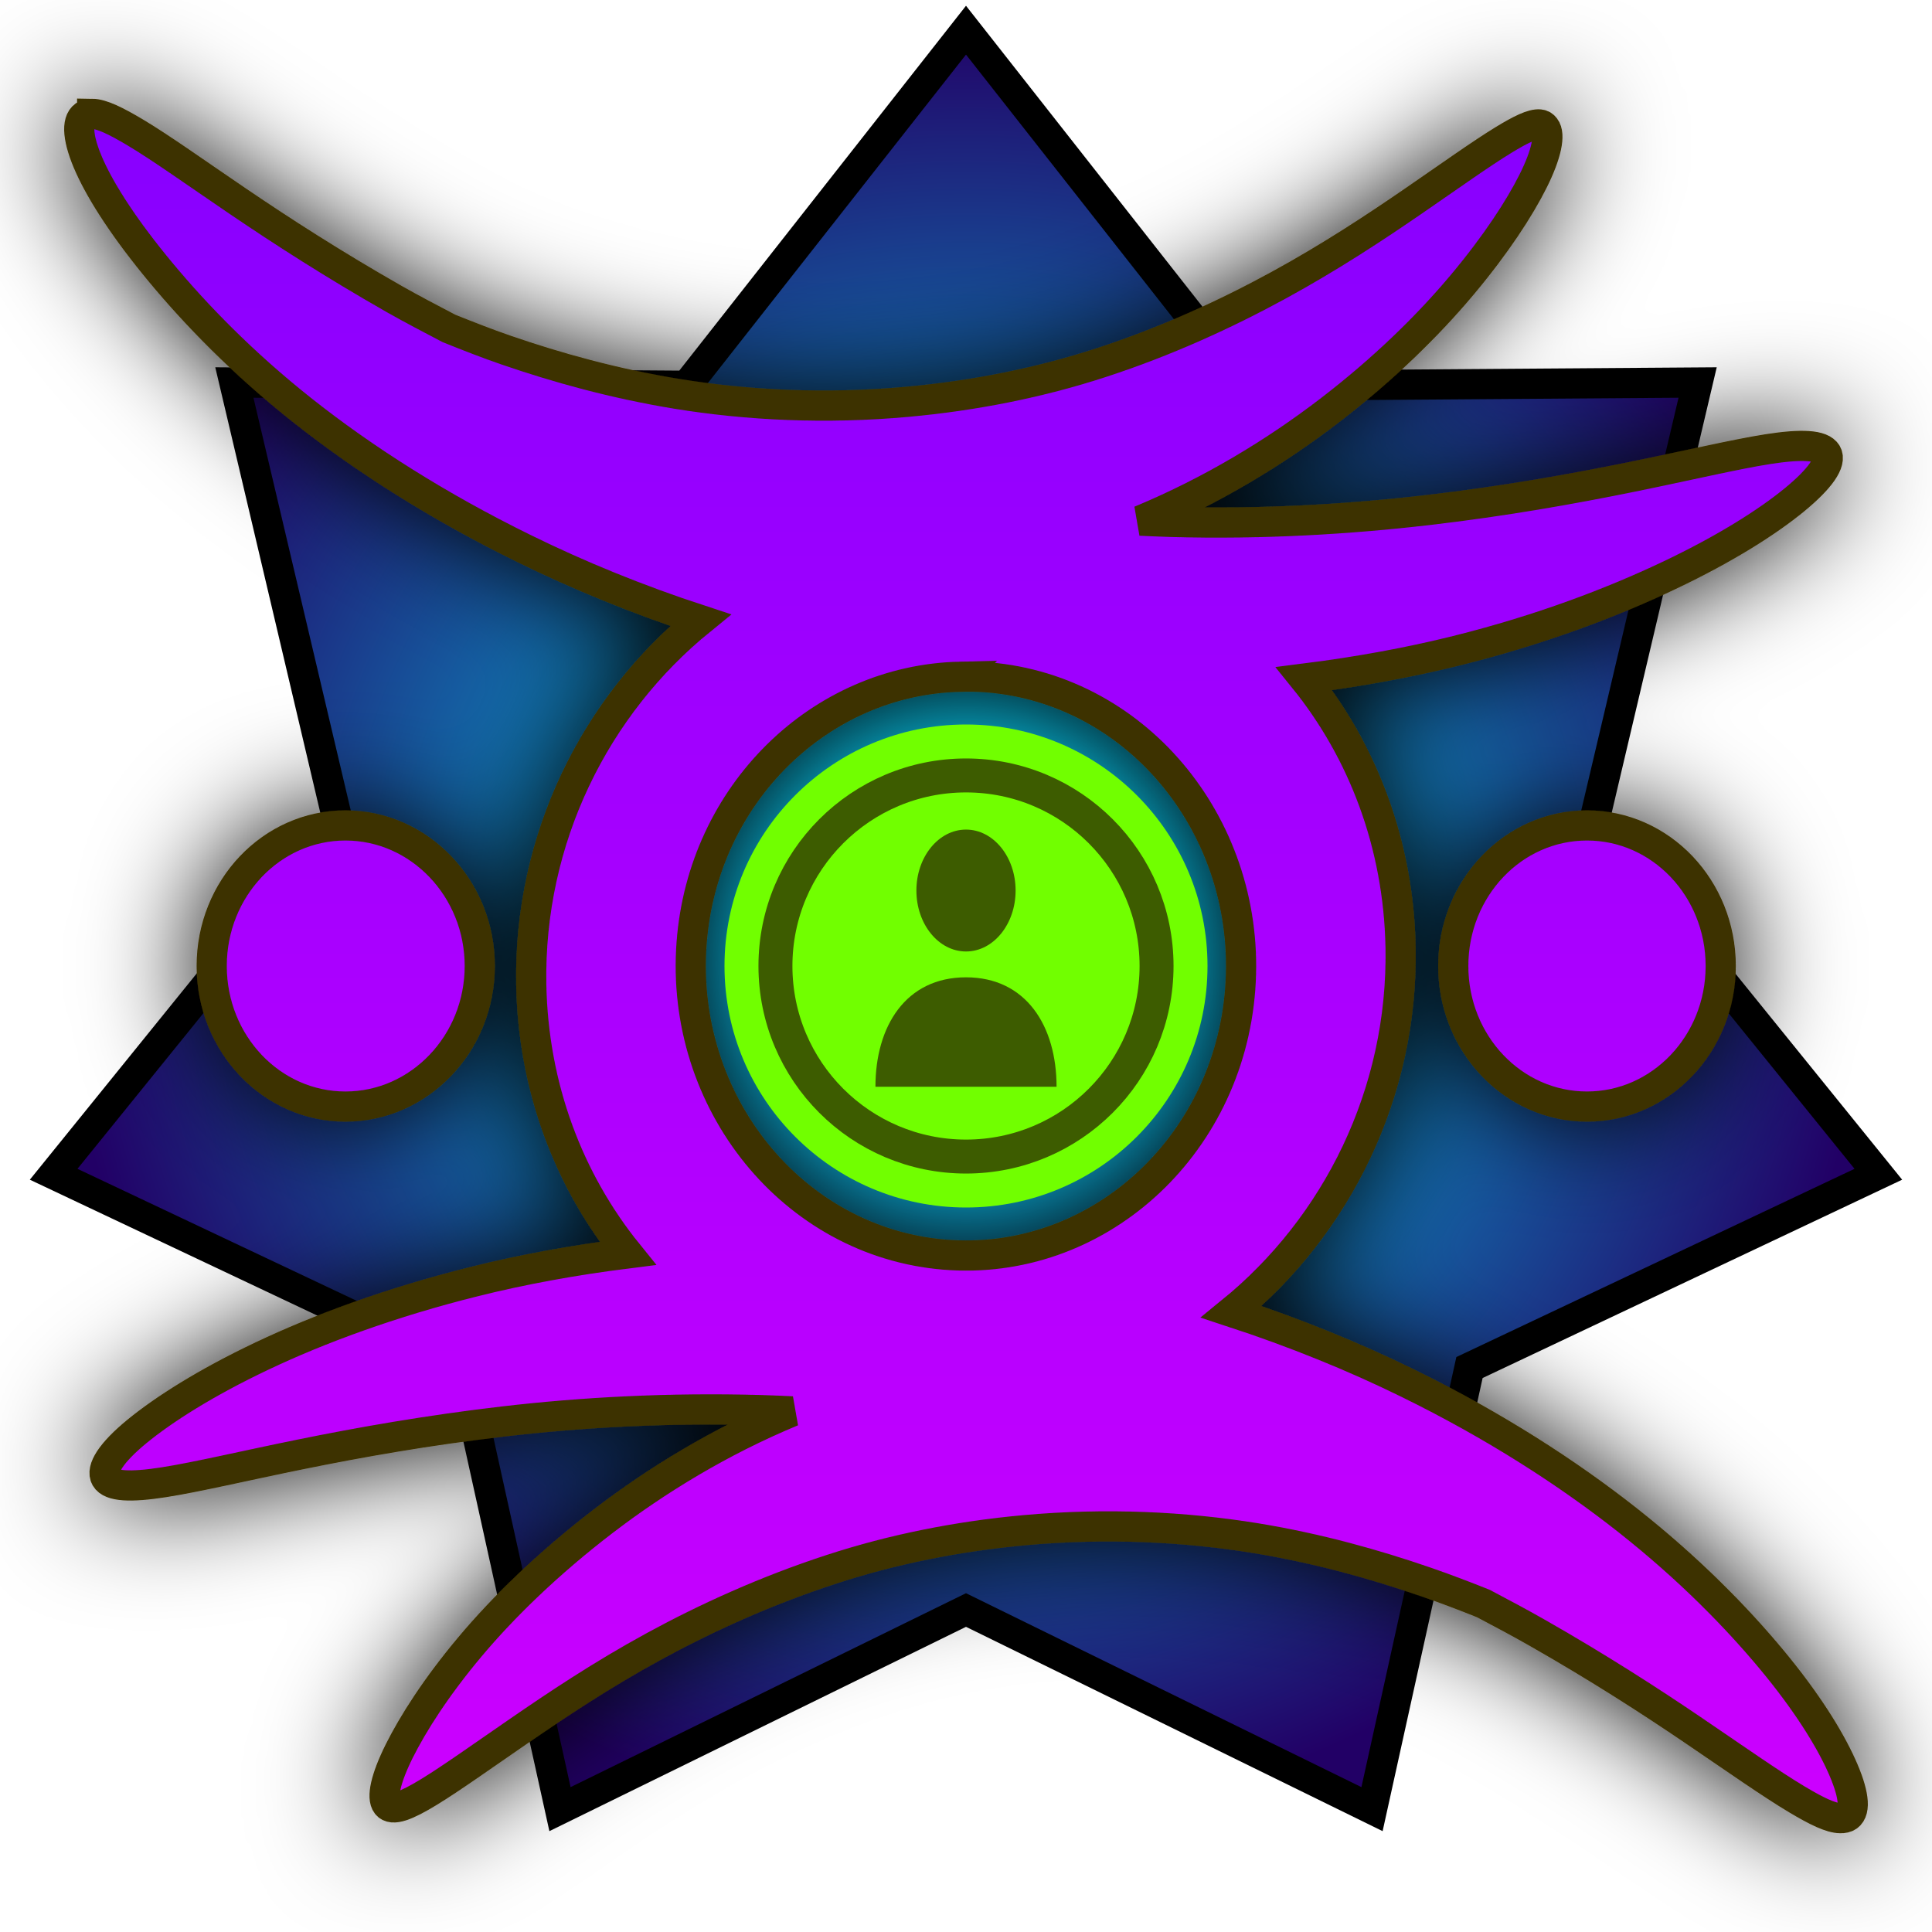
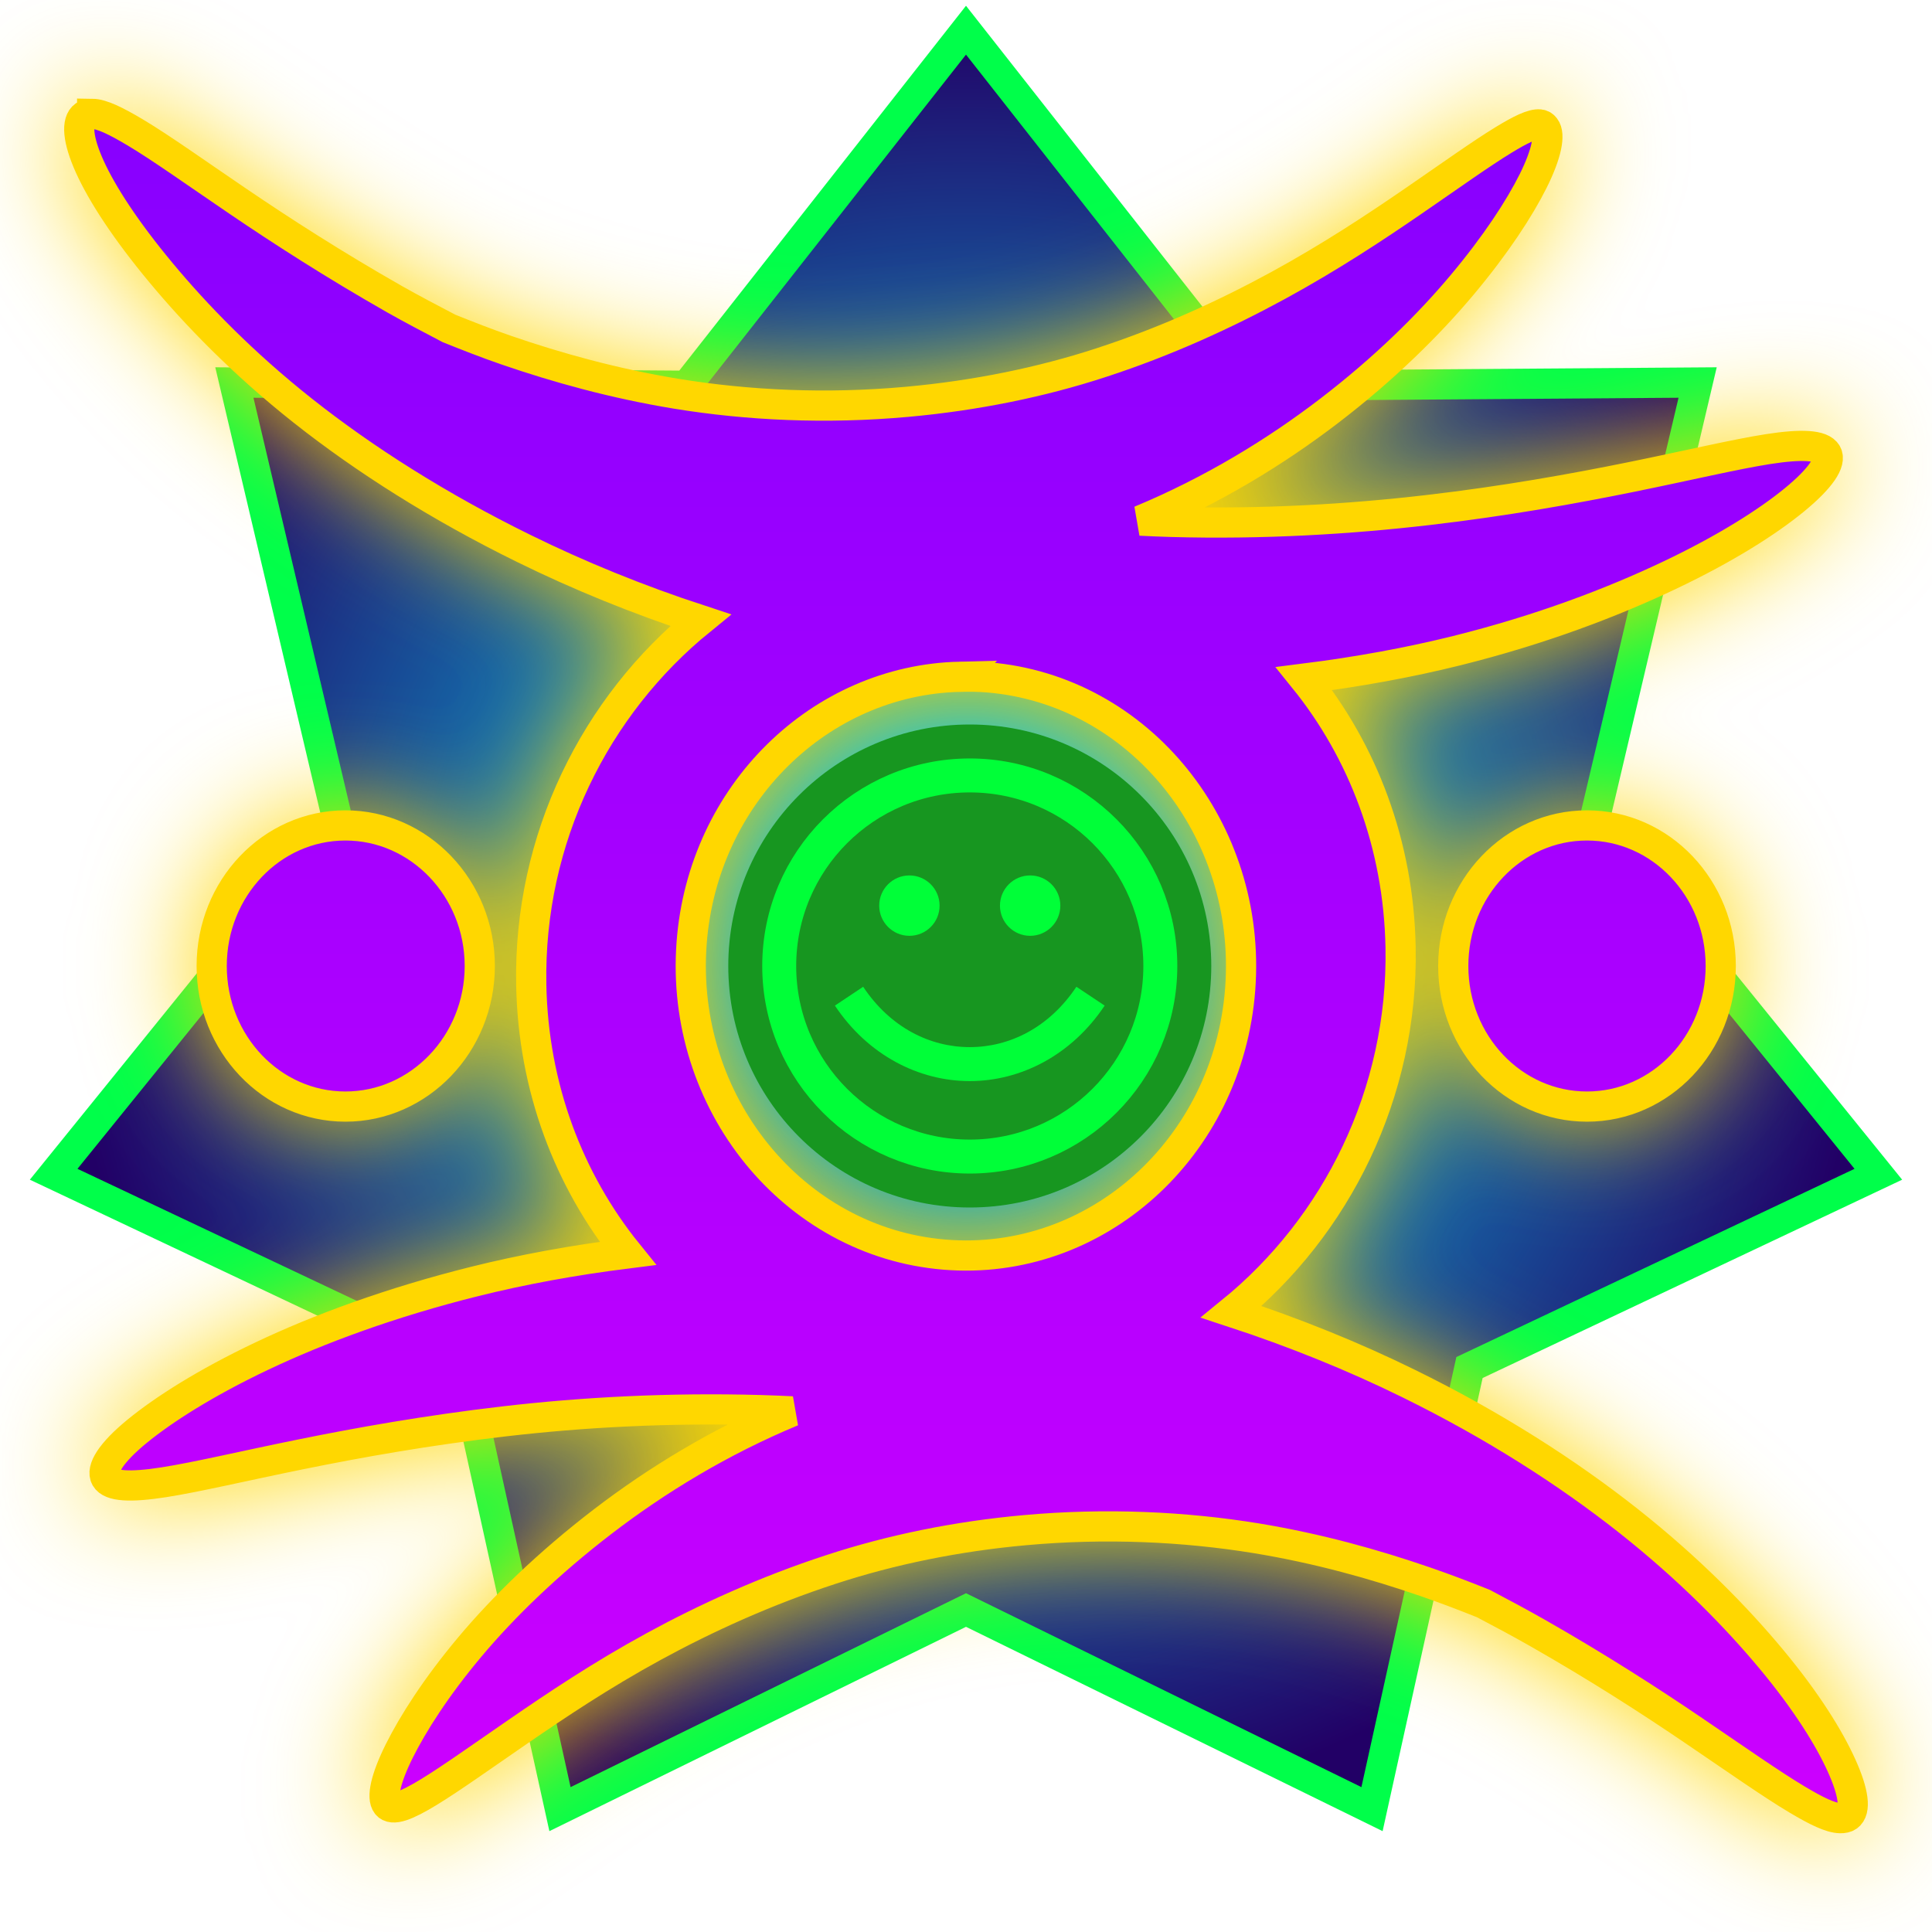
<svg xmlns="http://www.w3.org/2000/svg" viewBox="0 0 512 512" style="height: 4096px; width: 4096px;">
  <defs>
    <filter id="shadow-1" height="300%" width="300%" x="-100%" y="-100%">
-       <feFlood flood-color="rgba(0, 0, 0, 1)" result="flood" />
+       <feFlood flood-color="rgba(255, 215, 0, 1)" result="flood" />
      <feComposite in="flood" in2="SourceGraphic" operator="atop" result="composite" />
      <feGaussianBlur in="composite" stdDeviation="15" result="blur" />
      <feOffset dx="0" dy="0" result="offset" />
      <feComposite in="SourceGraphic" in2="offset" operator="over" />
    </filter>
    <radialGradient id="viscious-speed-abstract-065-gradient-0">
      <stop offset="0%" stop-color="#00f0ff" stop-opacity="1" />
      <stop offset="100%" stop-color="#220066" stop-opacity="1" />
    </radialGradient>
    <linearGradient id="viscious-speed-abstract-065-gradient-1" x1="0" x2="0" y1="0" y2="1">
      <stop offset="0%" stop-color="#8800ff" stop-opacity="1" />
      <stop offset="100%" stop-color="#cc00ff" stop-opacity="1" />
    </linearGradient>
  </defs>
-   <polygon points="497.78,311.19,389.43,362.41,363.6,479.44,256,426.67,148.4,479.44,122.57,362.41,14.22,311.19,89.61,218.02,62.11,101.37,181.95,102.23,256,8,330.05,102.23,449.89,101.37,422.39,218.02" fill="url(#viscious-speed-abstract-065-gradient-0)" stroke="#000000" stroke-opacity="1" stroke-width="8" />
+   <polygon points="497.78,311.19,389.43,362.41,363.6,479.44,256,426.67,148.4,479.44,122.57,362.41,14.22,311.19,89.61,218.02,62.11,101.37,181.95,102.23,256,8,330.05,102.23,449.89,101.37,422.39,218.02" fill="url(#viscious-speed-abstract-065-gradient-0)" stroke="#00ff4a" stroke-opacity="1" stroke-width="8" />
  <g class="" transform="translate(0,0)" style="">
-     <path d="M24.423 30.17c-.426-.008-.925.078-1.255.165s-.511.14-.784.329c-2.171 1.52-1.85 6.31 1.412 13.517s9.493 16.806 18.819 28.023c9.324 11.216 21.729 24.065 37.795 36.759s35.778 25.285 58.496 36.43c14.41 7.086 30 13.473 46.735 18.956-27.878 22.661-45.57 57.876-44.853 96.596.505 27.24 9.974 51.933 25.563 71.211-14.38 1.804-27.985 4.31-40.461 7.418-22.388 5.577-41.42 12.647-56.458 19.78s-26.097 14.227-33.09 19.946c-6.982 5.722-9.629 10.08-8.312 12.363s6.54 2.533 15.369 1.154 21.18-4.331 36.384-7.418 33.396-6.35 53.948-8.736 43.519-3.658 67.906-2.967c2.732.077 5.544.198 8.313.33-19.044 7.907-35.957 18.266-50.185 29.176-14.457 11.087-26.336 22.62-35.287 33.297s-15.036 20.272-18.662 27.529c-3.614 7.256-4.73 12.336-3.293 14.176s5.248.292 11.135-3.297 13.861-9.293 23.837-16.154 21.871-14.847 35.757-22.418c13.883-7.572 29.783-14.816 47.048-20.44 15.929-5.212 33.21-8.752 51.283-10.385 21.51-1.946 42.319-.951 61.32 2.142 16.48 2.71 31.415 6.912 44.852 11.54 5.36 1.845 10.574 3.846 15.369 5.769 4.908 2.584 9.739 5.165 14.271 7.747 16.202 9.228 29.982 18.124 41.403 25.88s20.598 14.213 27.445 18.297c5.136 3.063 8.904 4.916 11.448 4.945.847.008 1.498-.116 2.039-.494 2.172-1.52 1.535-6.31-1.725-13.516s-9.183-16.807-18.506-28.023-21.885-24.065-37.952-36.76c-16.065-12.694-35.621-25.285-58.34-36.43-14.41-7.086-30.156-13.472-46.891-18.956 27.876-22.66 45.57-57.876 44.852-96.596-.505-27.24-9.971-51.933-25.562-71.21 14.359-1.807 27.972-4.308 40.46-7.418 22.389-5.578 41.266-12.812 56.302-19.946s26.097-14.226 33.09-19.946c6.983-5.721 9.943-10.079 8.626-12.363s-6.697-2.532-15.526-1.154-21.18 4.332-36.384 7.418-33.24 6.35-53.792 8.737-43.675 3.823-68.063 3.132a406.31 406.31 0 0 1-8.155-.33c19.044-7.909 35.96-18.267 50.185-29.177 14.459-11.087 26.18-22.62 35.13-33.298s15.194-20.271 18.819-27.528 4.575-12.336 3.136-14.176c-.356-.46-.767-.765-1.411-.824-1.931-.178-5.151 1.428-9.567 4.12-5.887 3.59-13.861 9.294-23.837 16.155s-22.029 14.847-35.914 22.418-29.627 14.816-46.891 20.44c-15.93 5.212-33.367 8.751-51.44 10.385-21.512 1.946-42.16.95-61.162-2.143-16.481-2.709-31.573-6.912-45.01-11.539-5.36-1.846-10.416-3.846-15.212-5.769-4.908-2.584-9.895-5.165-14.428-7.747-16.2-9.228-29.98-18.124-41.403-25.88S42.717 39.199 35.871 35.114c-5.137-3.063-8.905-4.915-11.448-4.945zM254.33 179.35c2.463-.061 5.02-.046 7.528.165 40.126 3.331 69.978 40.408 66.809 82.585s-38.288 73.718-78.414 70.386-70.135-40.408-66.965-82.584c2.971-39.54 34.107-69.678 71.042-70.552zM91.545 218.747c-19.582 0-35.444 16.671-35.444 37.254s15.862 37.254 35.444 37.254 35.6-16.672 35.6-37.254-16.019-37.254-35.6-37.254zm329.023 0c-19.581 0-35.442 16.671-35.442 37.254s15.86 37.254 35.442 37.254 35.444-16.672 35.444-37.254-15.862-37.254-35.444-37.254z" fill="url(#viscious-speed-abstract-065-gradient-1)" filter="url(#shadow-1)" stroke="#3d3200" stroke-opacity="1" stroke-width="8" />
+     <path d="M24.423 30.17c-.426-.008-.925.078-1.255.165s-.511.14-.784.329c-2.171 1.52-1.85 6.31 1.412 13.517s9.493 16.806 18.819 28.023c9.324 11.216 21.729 24.065 37.795 36.759s35.778 25.285 58.496 36.43c14.41 7.086 30 13.473 46.735 18.956-27.878 22.661-45.57 57.876-44.853 96.596.505 27.24 9.974 51.933 25.563 71.211-14.38 1.804-27.985 4.31-40.461 7.418-22.388 5.577-41.42 12.647-56.458 19.78s-26.097 14.227-33.09 19.946c-6.982 5.722-9.629 10.08-8.312 12.363s6.54 2.533 15.369 1.154 21.18-4.331 36.384-7.418 33.396-6.35 53.948-8.736 43.519-3.658 67.906-2.967c2.732.077 5.544.198 8.313.33-19.044 7.907-35.957 18.266-50.185 29.176-14.457 11.087-26.336 22.62-35.287 33.297s-15.036 20.272-18.662 27.529c-3.614 7.256-4.73 12.336-3.293 14.176s5.248.292 11.135-3.297 13.861-9.293 23.837-16.154 21.871-14.847 35.757-22.418c13.883-7.572 29.783-14.816 47.048-20.44 15.929-5.212 33.21-8.752 51.283-10.385 21.51-1.946 42.319-.951 61.32 2.142 16.48 2.71 31.415 6.912 44.852 11.54 5.36 1.845 10.574 3.846 15.369 5.769 4.908 2.584 9.739 5.165 14.271 7.747 16.202 9.228 29.982 18.124 41.403 25.88s20.598 14.213 27.445 18.297c5.136 3.063 8.904 4.916 11.448 4.945.847.008 1.498-.116 2.039-.494 2.172-1.52 1.535-6.31-1.725-13.516s-9.183-16.807-18.506-28.023-21.885-24.065-37.952-36.76c-16.065-12.694-35.621-25.285-58.34-36.43-14.41-7.086-30.156-13.472-46.891-18.956 27.876-22.66 45.57-57.876 44.852-96.596-.505-27.24-9.971-51.933-25.562-71.21 14.359-1.807 27.972-4.308 40.46-7.418 22.389-5.578 41.266-12.812 56.302-19.946s26.097-14.226 33.09-19.946c6.983-5.721 9.943-10.079 8.626-12.363s-6.697-2.532-15.526-1.154-21.18 4.332-36.384 7.418-33.24 6.35-53.792 8.737-43.675 3.823-68.063 3.132a406.31 406.31 0 0 1-8.155-.33c19.044-7.909 35.96-18.267 50.185-29.177 14.459-11.087 26.18-22.62 35.13-33.298s15.194-20.271 18.819-27.528 4.575-12.336 3.136-14.176c-.356-.46-.767-.765-1.411-.824-1.931-.178-5.151 1.428-9.567 4.12-5.887 3.59-13.861 9.294-23.837 16.155s-22.029 14.847-35.914 22.418-29.627 14.816-46.891 20.44c-15.93 5.212-33.367 8.751-51.44 10.385-21.512 1.946-42.16.95-61.162-2.143-16.481-2.709-31.573-6.912-45.01-11.539-5.36-1.846-10.416-3.846-15.212-5.769-4.908-2.584-9.895-5.165-14.428-7.747-16.2-9.228-29.98-18.124-41.403-25.88S42.717 39.199 35.871 35.114c-5.137-3.063-8.905-4.915-11.448-4.945zM254.33 179.35c2.463-.061 5.02-.046 7.528.165 40.126 3.331 69.978 40.408 66.809 82.585s-38.288 73.718-78.414 70.386-70.135-40.408-66.965-82.584c2.971-39.54 34.107-69.678 71.042-70.552zM91.545 218.747c-19.582 0-35.444 16.671-35.444 37.254s15.862 37.254 35.444 37.254 35.6-16.672 35.6-37.254-16.019-37.254-35.6-37.254zm329.023 0c-19.581 0-35.442 16.671-35.442 37.254s15.86 37.254 35.442 37.254 35.444-16.672 35.444-37.254-15.862-37.254-35.444-37.254z" fill="url(#viscious-speed-abstract-065-gradient-1)" filter="url(#shadow-1)" stroke="#ffd700" stroke-opacity="1" stroke-width="8" />
  </g>
-   <g class="" transform="translate(176,176)" style="">
+   <g class="" transform="translate(177,176)" style="">
    <g transform="translate(16, 16) scale(0.5, 0.5) rotate(-360, 128, 128)">
-       <circle cx="128" cy="128" r="128" fill="#71ff00" fill-opacity="1" />
-       <circle stroke="#3d5c00" stroke-opacity="1" fill="#71ff00" fill-opacity="1" stroke-width="18" cx="128" cy="128" r="101" />
-       <path fill="#3d5c00" fill-opacity="1" d="M128 55.697A26.289 32.302 0 0 0 101.71 88 26.289 32.302 0 0 0 128 120.303 26.289 32.302 0 0 0 154.29 88 26.289 32.302 0 0 0 128 55.697zM128 134c-32 0-48 26-48 58h96c0-32-16-58-48-58z" />
+       <circle cx="128" cy="128" r="128" fill="#179620" fill-opacity="1" />
+       <circle stroke="#00ff38" stroke-opacity="1" fill="#179620" fill-opacity="1" stroke-width="18" cx="128" cy="128" r="101" />
+       <path fill="#00ff38" fill-opacity="1" d="M96 80a16 16 0 0 0-16 16 16 16 0 0 0 16 16 16 16 0 0 0 16-16 16 16 0 0 0-16-16zm64 0a16 16 0 0 0-16 16 16 16 0 0 0 16 16 16 16 0 0 0 16-16 16 16 0 0 0-16-16zm-88.512 59.008l-14.976 9.984C74.048 175.296 101 189 128 189s53.952-13.704 71.488-40.008l-14.976-9.984C170.048 160.704 149 171 128 171s-42.048-10.296-56.512-31.992z" />
    </g>
  </g>
</svg>
